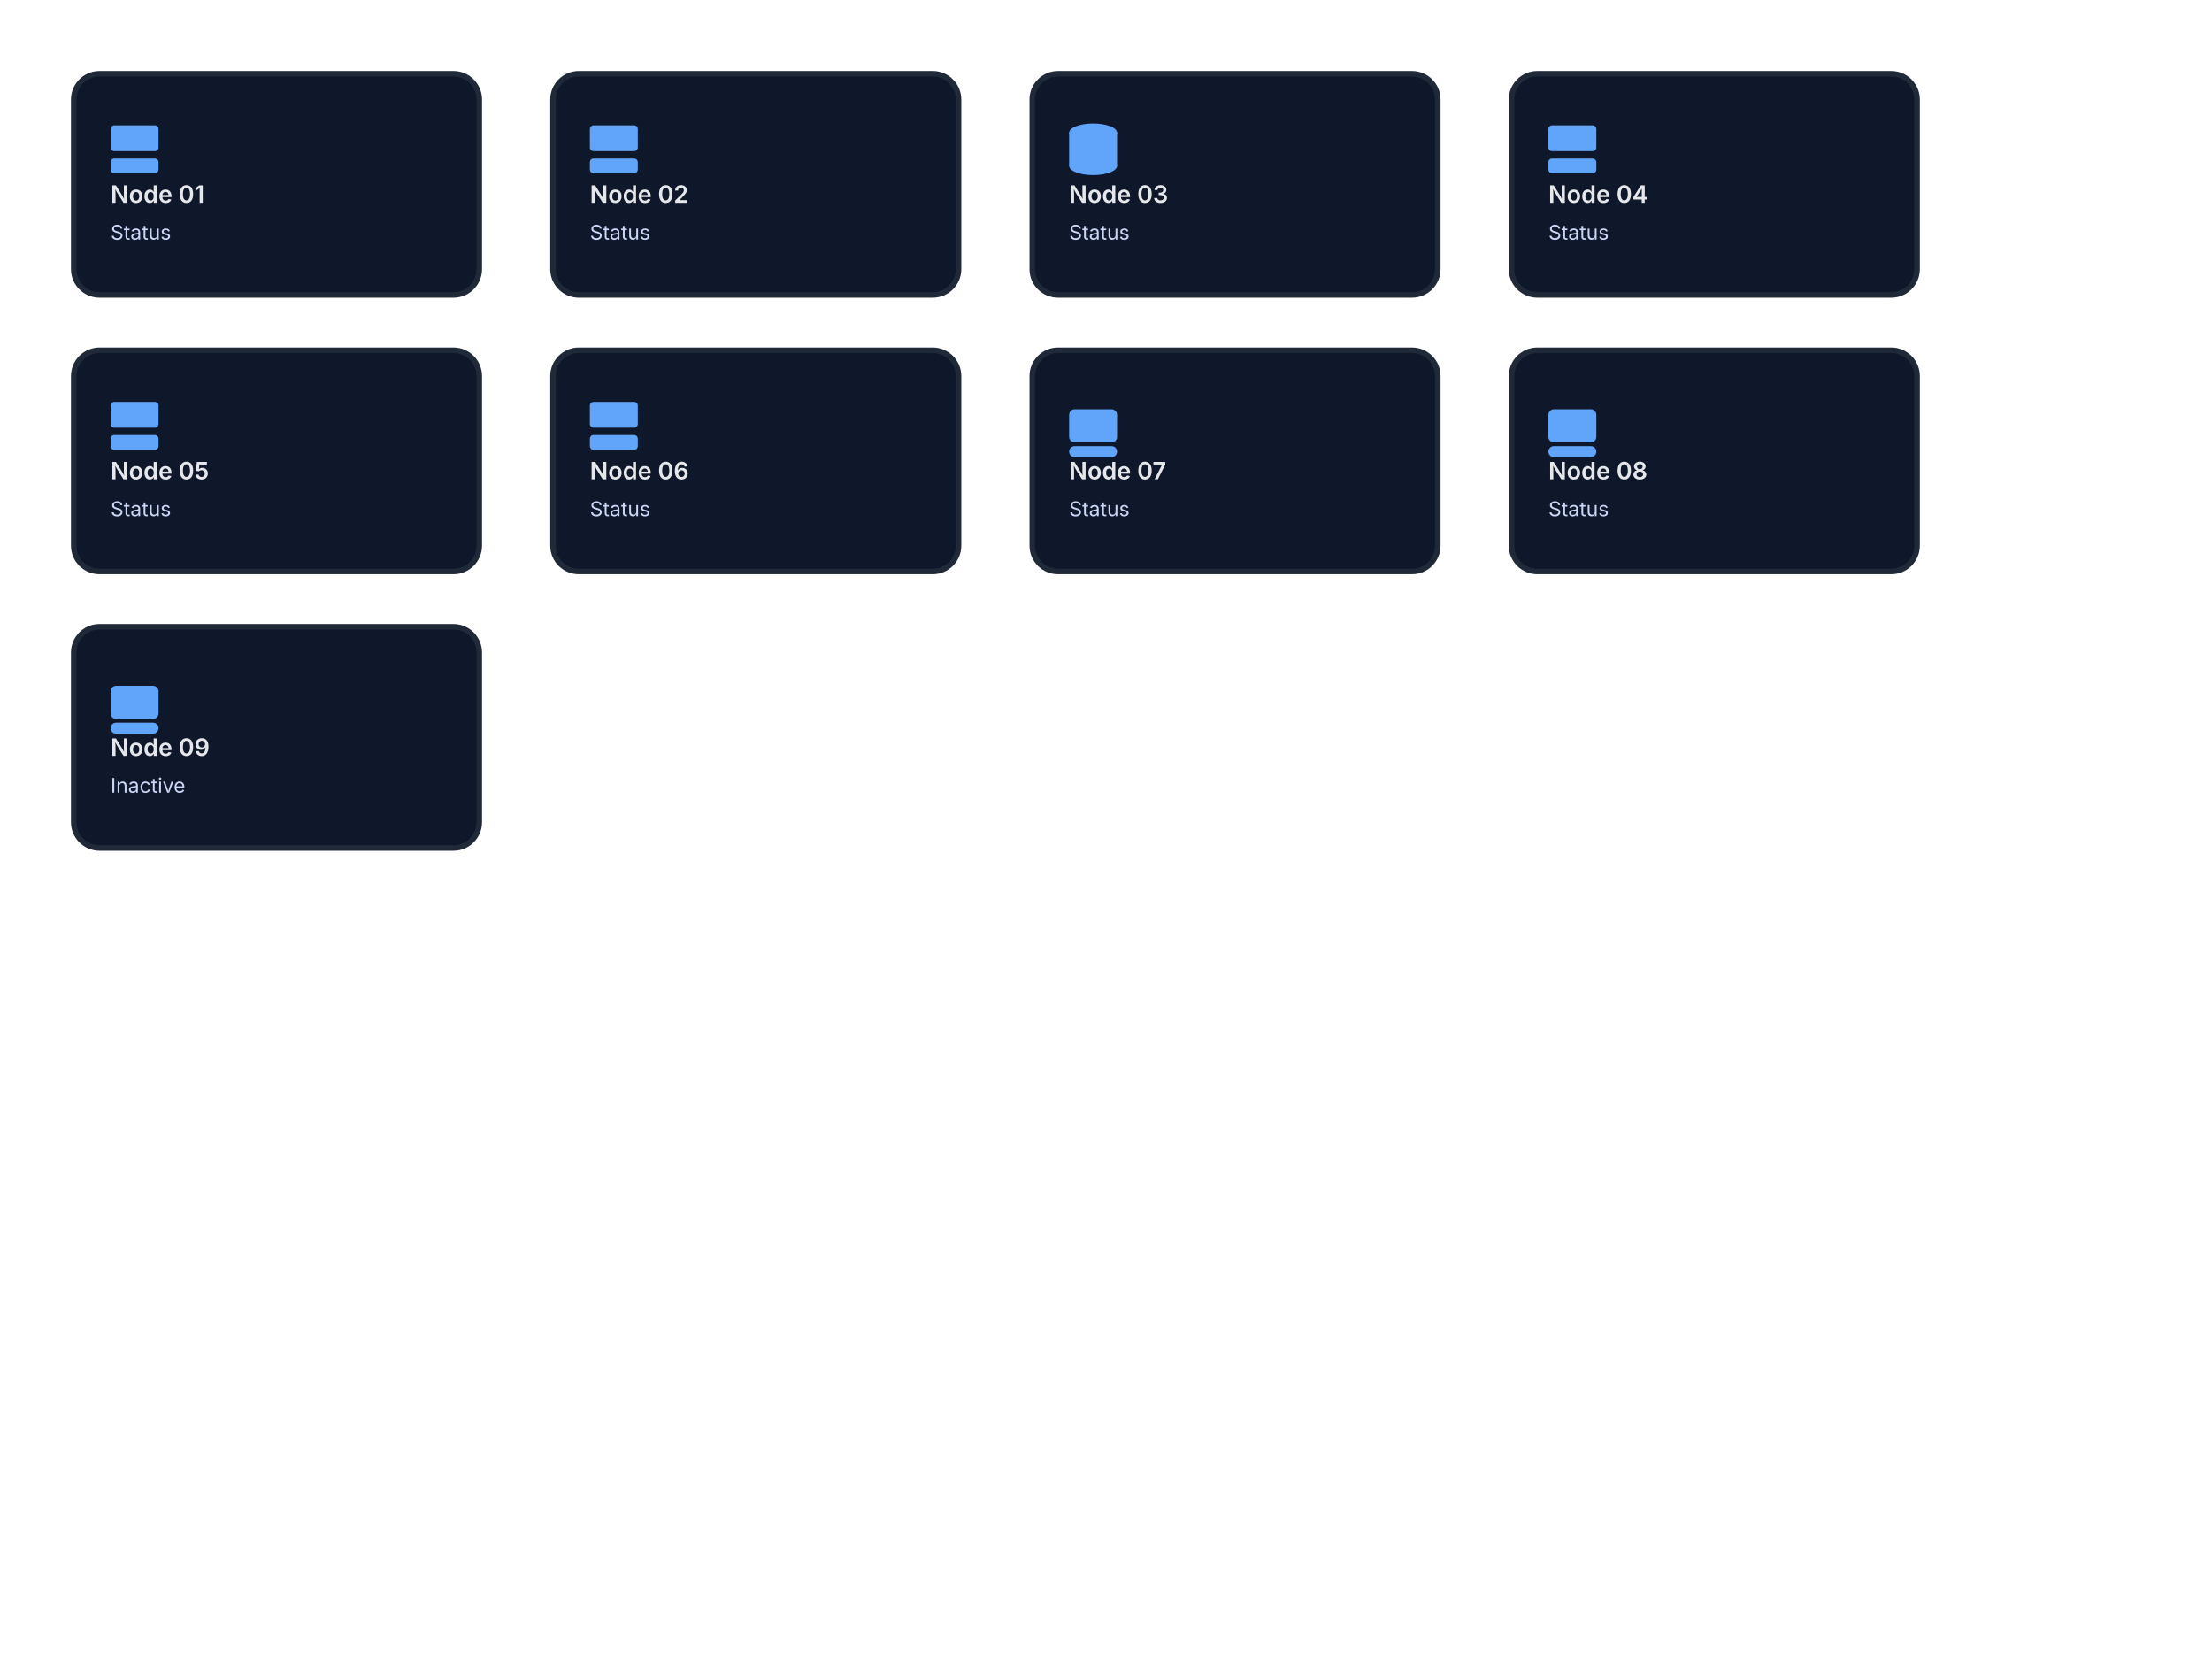
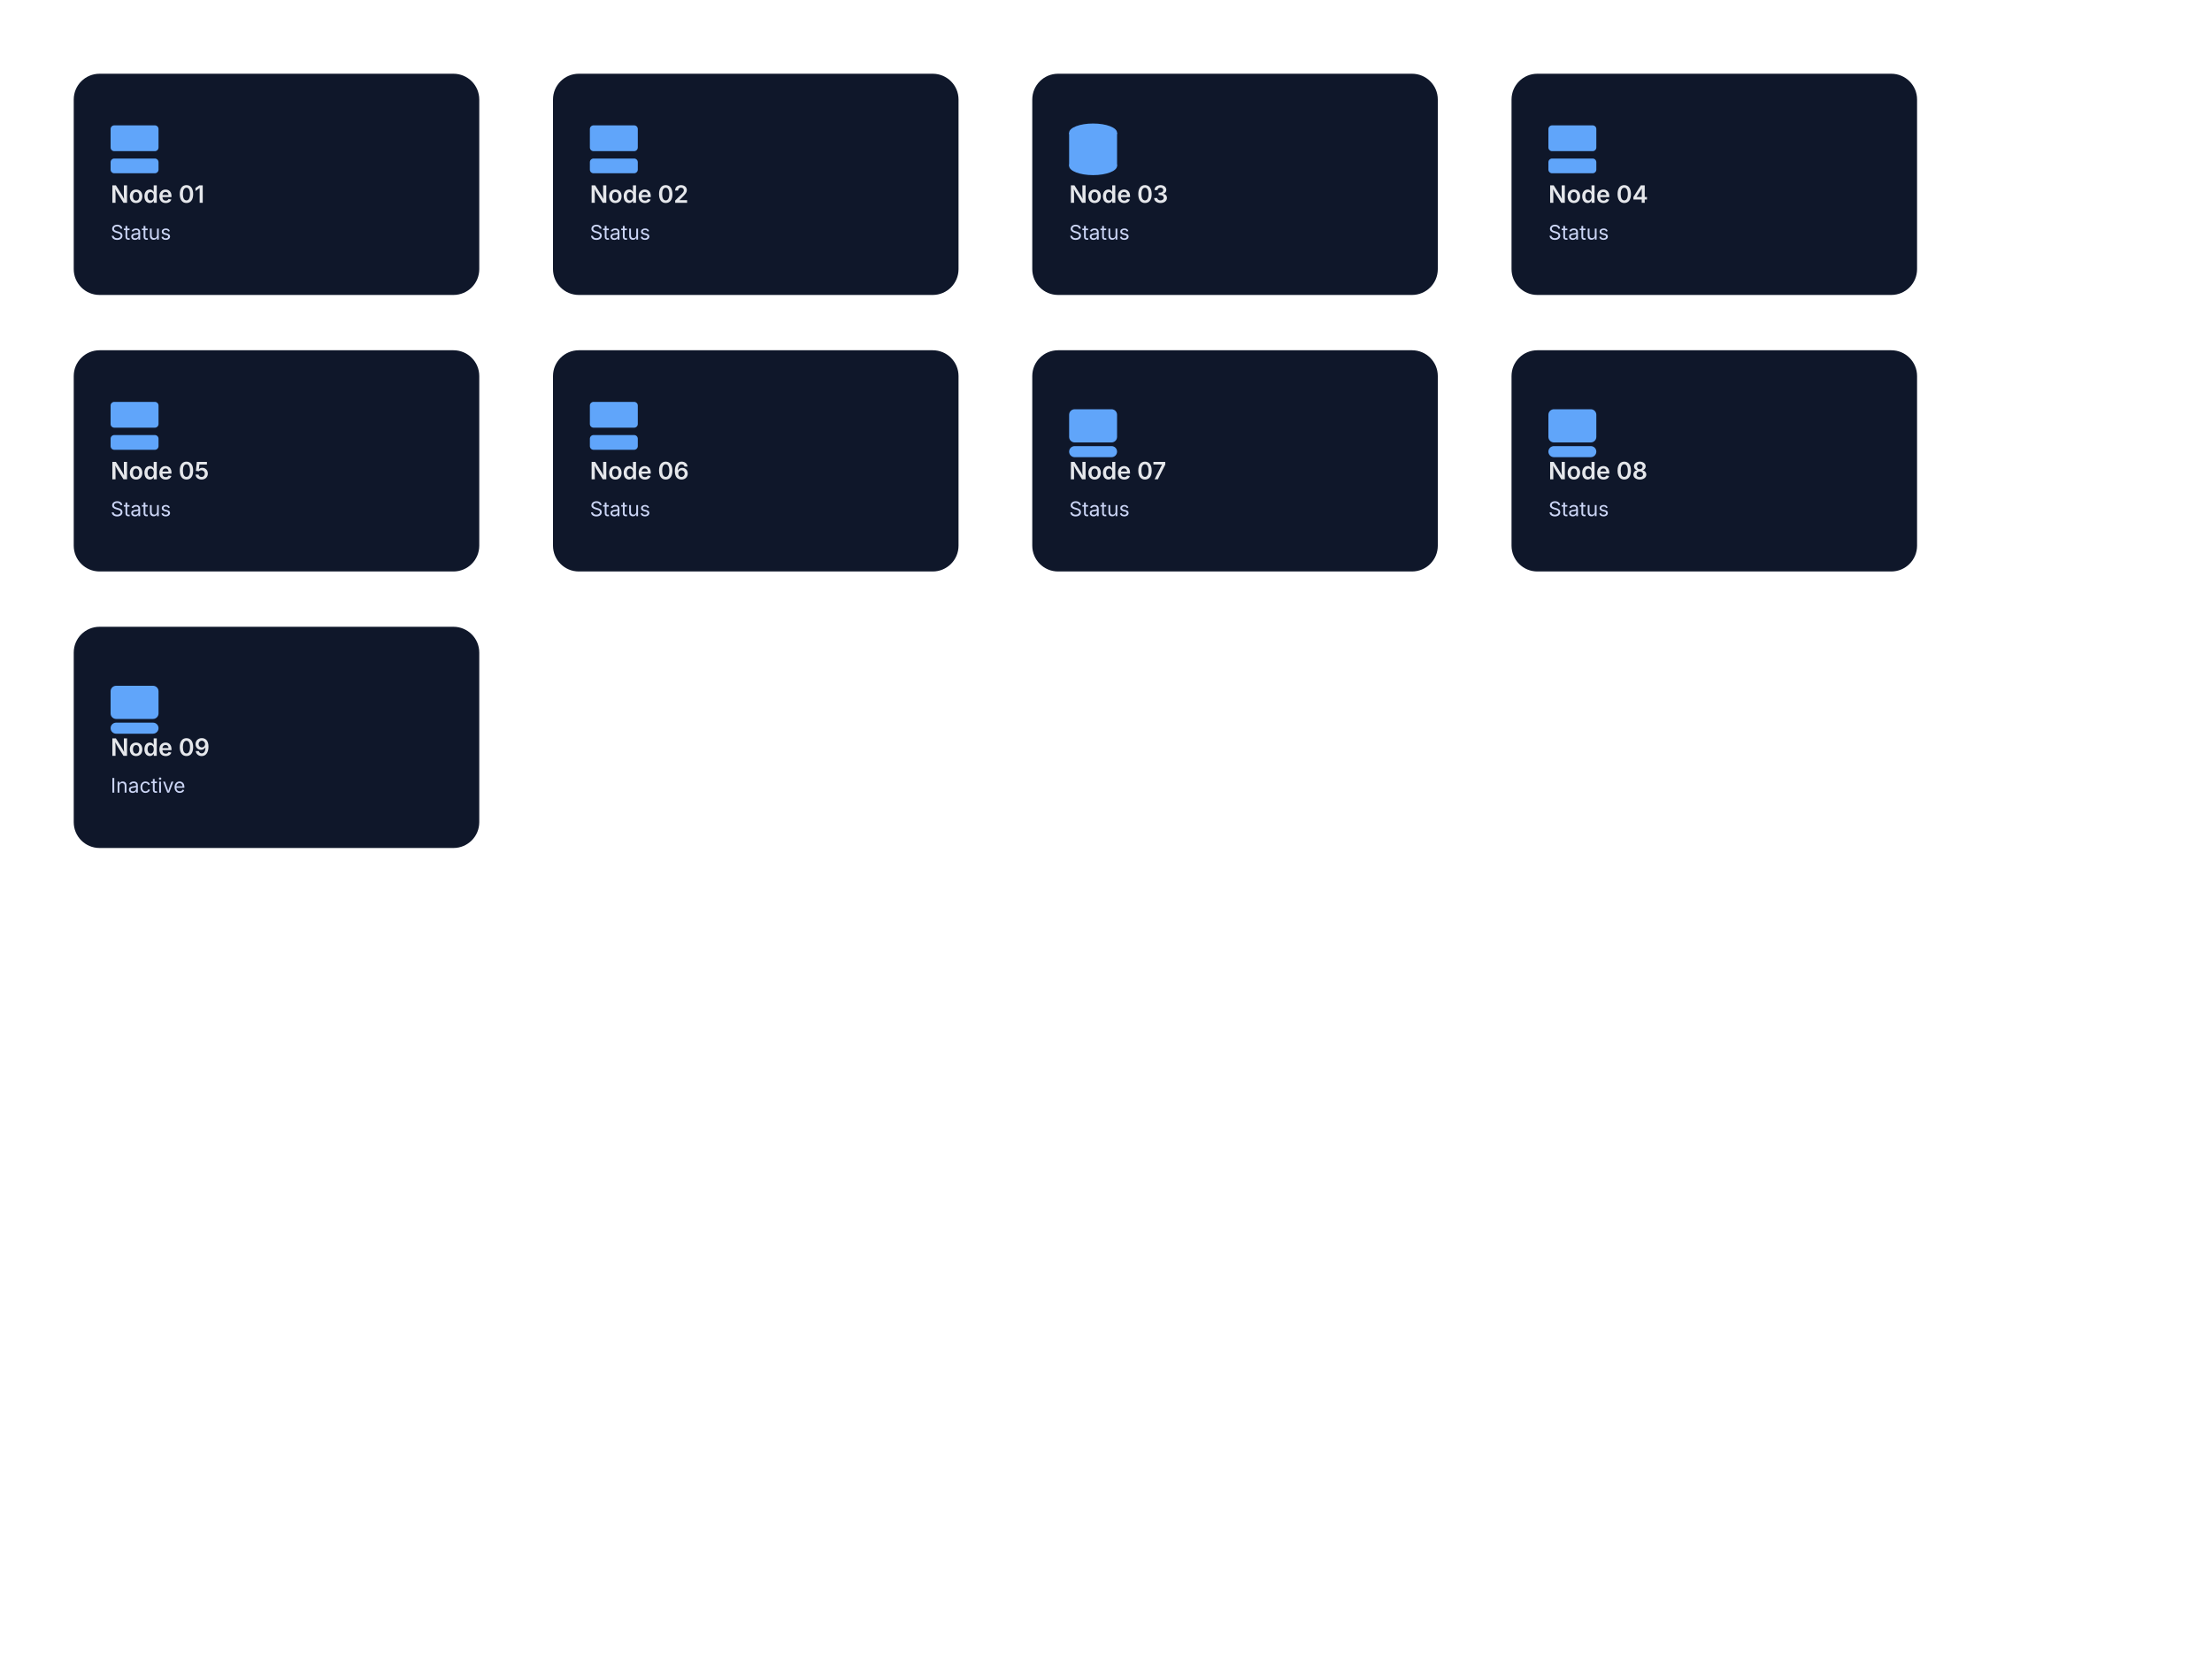
<svg xmlns="http://www.w3.org/2000/svg" width="1200" height="900" viewBox="0 0 1200 900" style="background:#0b1220; font-family: Inter, Arial, sans-serif;">
  <defs>
    <style>
-       .card { fill:#0f172a; stroke:#1f2937; stroke-width:3; rx:14; }
+       .card { fill:#0f172a; stroke: transparent; stroke-width:3; rx:14; }
      .title { fill:#e5e7eb; font-size:13px; font-weight:600; }
      .metric { fill:#cbd5f5; font-size:11px; }
      .icon-fill { fill:#60a5fa; }
    </style>
  </defs>
  <g id="cell-node_01_status">
    <rect class="card" x="40" y="40" width="220" height="120" />
    <rect class="icon-fill" x="60" y="68" width="26" height="14" rx="2" />
    <rect class="icon-fill" x="60" y="86" width="26" height="8" rx="2" />
    <text class="title" x="60" y="110">Node 01</text>
    <text class="metric" x="60" y="130">Status</text>
  </g>
  <g id="cell-node_02_status">
    <rect class="card" x="300" y="40" width="220" height="120" />
    <rect class="icon-fill" x="320" y="68" width="26" height="14" rx="2" />
    <rect class="icon-fill" x="320" y="86" width="26" height="8" rx="2" />
    <text class="title" x="320" y="110">Node 02</text>
    <text class="metric" x="320" y="130">Status</text>
  </g>
  <g id="cell-node_03_status">
    <rect class="card" x="560" y="40" width="220" height="120" />
    <ellipse class="icon-fill" cx="593" cy="72" rx="13" ry="5" />
    <rect class="icon-fill" x="580" y="72" width="26" height="18" />
    <ellipse class="icon-fill" cx="593" cy="90" rx="13" ry="5" />
    <text class="title" x="580" y="110">Node 03</text>
    <text class="metric" x="580" y="130">Status</text>
  </g>
  <g id="cell-node_04_status">
    <rect class="card" x="820" y="40" width="220" height="120" />
    <rect class="icon-fill" x="840" y="68" width="26" height="14" rx="2" />
    <rect class="icon-fill" x="840" y="86" width="26" height="8" rx="2" />
    <text class="title" x="840" y="110">Node 04</text>
    <text class="metric" x="840" y="130">Status</text>
  </g>
  <g id="cell-node_05_status">
    <rect class="card" x="40" y="190" width="220" height="120" />
    <rect class="icon-fill" x="60" y="218" width="26" height="14" rx="2" />
    <rect class="icon-fill" x="60" y="236" width="26" height="8" rx="2" />
    <text class="title" x="60" y="260">Node 05</text>
    <text class="metric" x="60" y="280">Status</text>
  </g>
  <g id="cell-node_06_status">
    <rect class="card" x="300" y="190" width="220" height="120" />
    <rect class="icon-fill" x="320" y="218" width="26" height="14" rx="2" />
    <rect class="icon-fill" x="320" y="236" width="26" height="8" rx="2" />
    <text class="title" x="320" y="260">Node 06</text>
    <text class="metric" x="320" y="280">Status</text>
  </g>
  <g id="cell-node_07_status">
    <rect class="card" x="560" y="190" width="220" height="120" />
    <rect class="icon-fill" x="580" y="222" width="26" height="18" rx="3" />
    <rect class="icon-fill" x="580" y="242" width="26" height="6" rx="3" />
    <text class="title" x="580" y="260">Node 07</text>
    <text class="metric" x="580" y="280">Status</text>
  </g>
  <g id="cell-node_08_status">
    <rect class="card" x="820" y="190" width="220" height="120" />
    <rect class="icon-fill" x="840" y="222" width="26" height="18" rx="3" />
    <rect class="icon-fill" x="840" y="242" width="26" height="6" rx="3" />
    <text class="title" x="840" y="260">Node 08</text>
    <text class="metric" x="840" y="280">Status</text>
  </g>
  <g id="cell-node_09_status">
    <rect class="card" x="40" y="340" width="220" height="120" />
    <rect class="icon-fill" x="60" y="372" width="26" height="18" rx="3" />
    <rect class="icon-fill" x="60" y="392" width="26" height="6" rx="3" />
    <text class="title" x="60" y="410">Node 09</text>
    <text class="metric" x="60" y="430">Inactive</text>
  </g>
</svg>
